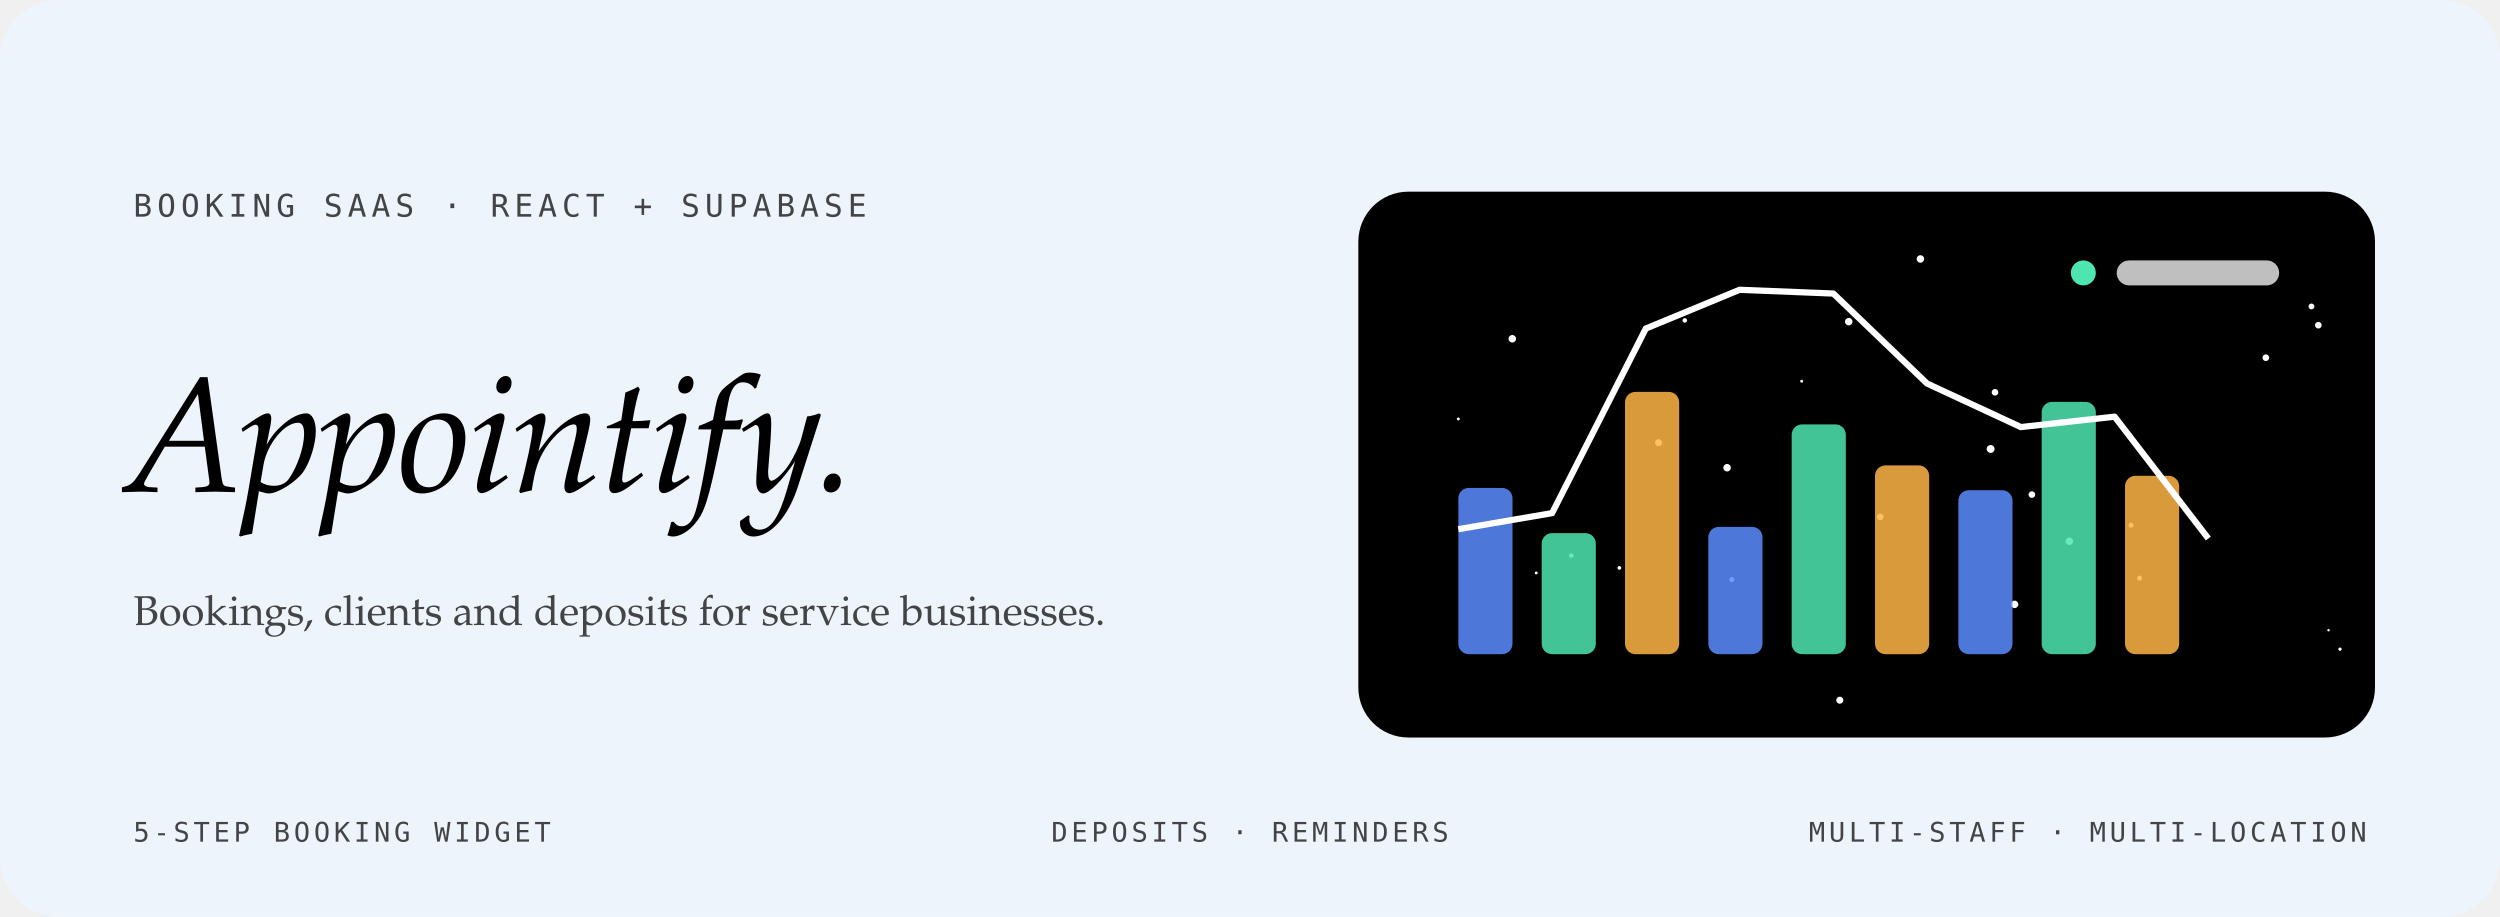
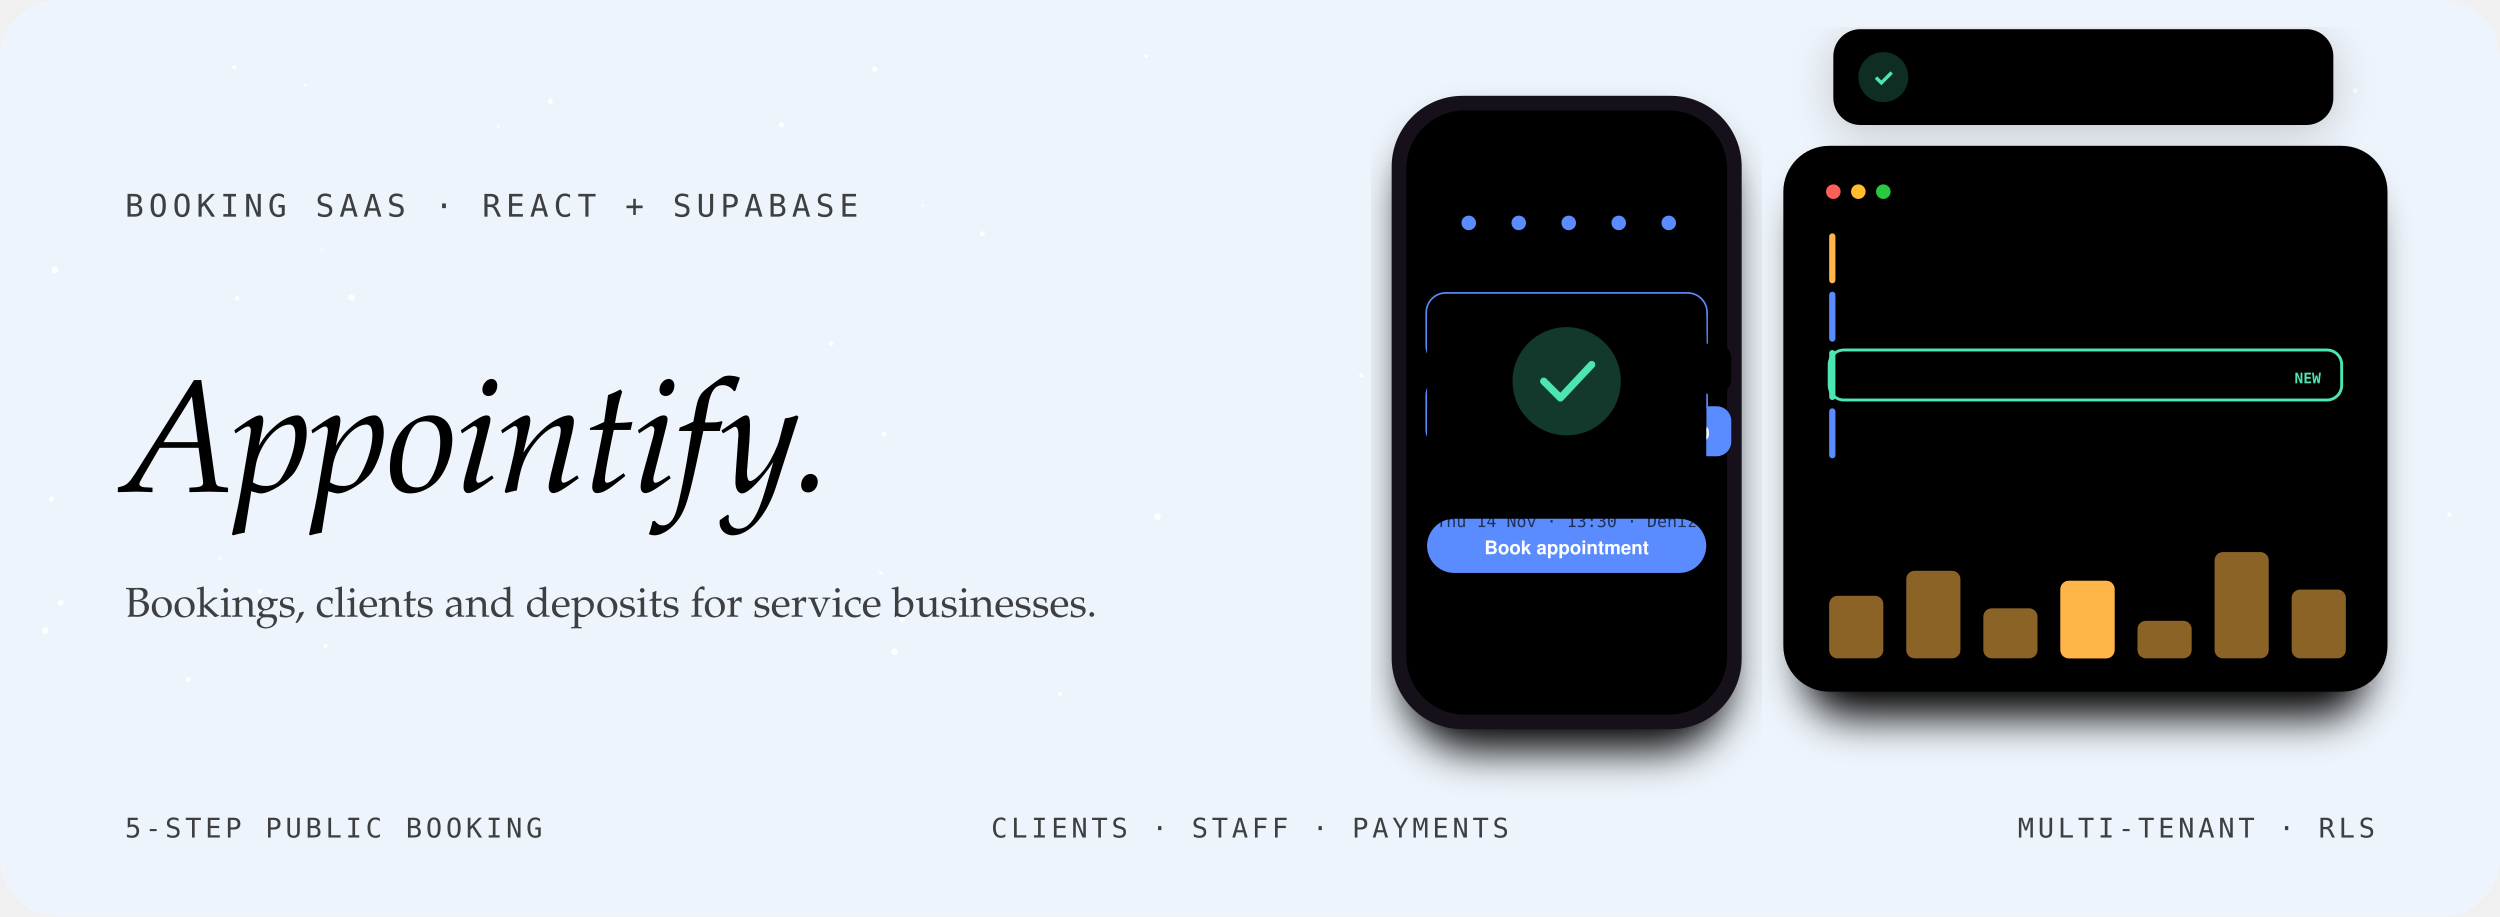
<svg xmlns="http://www.w3.org/2000/svg" viewBox="0 0 1200 440" width="1200" height="440" role="img" aria-label="Appointify — appointment and client portal SaaS">
  <style>
.bg{animation:bg 12s linear infinite}
@keyframes bg{0%,8%{fill:#eef4fb}28%{fill:#2a4170}48%,80%{fill:#070c18}90%,100%{fill:#eef4fb}}
.ink{animation:ink 12s linear infinite}
- @keyframes ink{0%,8%{fill:#15223d}28%{fill:#eef4ff}48%,80%{fill:#e7efff}90%,100%{fill:#15223d}}
+ @keyframes ink{0%,17.5%{fill:#15223d}18.5%,28%{fill:#eef4ff}48%,84.5%{fill:#e7efff}85.5%,100%{fill:#15223d}}
.rule{animation:rule 12s linear infinite}
- @keyframes rule{0%,8%{stroke:#15223d33}28%{stroke:#eef4ff33}48%,80%{stroke:#e7efff33}90%,100%{stroke:#15223d33}}
- .panel{animation:panel 12s linear infinite}
- @keyframes panel{0%,8%{fill:#15223d12}28%{fill:#eef4ff12}48%,80%{fill:#e7efff12}90%,100%{fill:#15223d12}}
- .muted{opacity:.72}
+ @keyframes rule{0%,17.5%{stroke:#15223d33}18.5%,28%{stroke:#eef4ff33}48%,84.5%{stroke:#e7efff33}85.5%,100%{stroke:#15223d33}}
+ .muted{opacity:.74}
.stars{animation:stars 12s linear infinite}
- @keyframes stars{0%,8%{opacity:0}28%{opacity:.25}48%,80%{opacity:.9}90%,100%{opacity:0}}
+ @keyframes stars{0%,8%{opacity:0}28%{opacity:.2}48%,80%{opacity:.85}90%,100%{opacity:0}}
@keyframes tw{0%,100%{opacity:1}50%{opacity:.25}}
- .lit{filter:drop-shadow(0 0 4px currentColor)}
- .pulse{animation:pulse 2.8s ease-in-out infinite;transform-box:fill-box;transform-origin:center}
- @keyframes pulse{0%,100%{transform:scale(1)}50%{transform:scale(1.18)}}
- @keyframes spin{0%{transform:scaleX(1)}50%{transform:scaleX(0)}100%{transform:scaleX(-1)}}
- @keyframes ping{0%{transform:scale(.6);opacity:1}100%{transform:scale(3.2);opacity:0}}
- @keyframes dash{to{stroke-dashoffset:-20}}
- @keyframes grow{0%{transform:scaleY(.08)}35%,80%{transform:scaleY(1)}100%{transform:scaleY(.08)}}
- @keyframes draw{0%{stroke-dashoffset:700}45%,80%{stroke-dashoffset:0}100%{stroke-dashoffset:-700}}
- @keyframes blink{50%{opacity:0}}
- @keyframes feed{0%{transform:translateY(150px);opacity:0}15%{opacity:1}85%{opacity:1}100%{transform:translateY(-30px);opacity:0}}
- @keyframes float{0%,100%{transform:translateY(0)}50%{transform:translateY(-10px)}}
- @keyframes slide{to{transform:translateX(100px)}}
- @keyframes eq{from{transform:scaleY(.15)}to{transform:scaleY(1)}}
- @keyframes drop{0%,6%{transform:scaleY(0);opacity:0}16%,88%{transform:scaleY(1);opacity:1}96%,100%{transform:scaleY(0);opacity:0}}
- @keyframes gauge{0%,10%{stroke-dashoffset:390}40%,85%{stroke-dashoffset:110}100%{stroke-dashoffset:390}}
- @keyframes lift{0%,100%{transform:translateY(0)}50%{transform:translateY(-6px)}}
- @keyframes sweep{0%{transform:skewX(-18deg) translateX(0)}60%,100%{transform:skewX(-18deg) translateX(788px)}}
- 
+ .bezel{animation:bezel 12s linear infinite}
+ @keyframes bezel{0%,8%{fill:#fffaf6}28%{fill:#5a2c45}48%,80%{fill:#20121b}90%,100%{fill:#fffaf6}}
+ .scr{animation:scr 12s linear infinite}
+ @keyframes scr{0%,8%{fill:#fff3ee}28%{fill:#3a1b2c}48%,80%{fill:#140a12}90%,100%{fill:#fff3ee}}
+ .rowbg{animation:rowbg 12s linear infinite}
+ @keyframes rowbg{0%,8%{fill:#2a142010}28%{fill:#fff0f512}48%,80%{fill:#ffffff0c}90%,100%{fill:#2a142010}}
+ .pill{animation:pill 12s linear infinite}
+ @keyframes pill{0%,8%{fill:#2a14200d}28%{fill:#fff0f51a}48%,80%{fill:#ffffff12}90%,100%{fill:#2a14200d}}
+ .toast{animation:toast 12s linear infinite}
+ @keyframes toast{0%,8%{fill:#ffffff}28%{fill:#4a2238}48%,80%{fill:#26121e}90%,100%{fill:#ffffff}}
+ .edge{animation:edge 12s linear infinite}
+ @keyframes edge{0%,8%{stroke:#2a142024}28%{stroke:#fff0f526}48%,80%{stroke:#ffffff1f}90%,100%{stroke:#2a142024}}
+ .shade{animation:shade 12s linear infinite}
+ @keyframes shade{0%,8%{fill-opacity:.10}28%{fill-opacity:.22}48%,80%{fill-opacity:.45}90%,100%{fill-opacity:.10}}
+ .lit{filter:drop-shadow(0 0 3px currentColor)}
+ .caret{animation:blink 1s steps(1) infinite}@keyframes blink{50%{opacity:0}}
+ .ping{animation:ping 1.6s ease-out infinite;transform-box:fill-box;transform-origin:center}@keyframes ping{0%{transform:scale(.5);opacity:.9}100%{transform:scale(2.6);opacity:0}}
+ .spin{animation:spin 8s linear infinite;transform-box:fill-box;transform-origin:center}@keyframes spin{to{transform:rotate(360deg)}}
+ .bob{animation:bob 4s ease-in-out infinite}@keyframes bob{0%,100%{transform:translateY(0)}50%{transform:translateY(-5px)}}
+ .d0{animation:d0 12s cubic-bezier(.3,1.3,.5,1) infinite;transform-box:fill-box;transform-origin:center}
+ @keyframes d0{0%{opacity:0;transform:scale(.85)}0%{opacity:0;transform:scale(.85)}2.9%{opacity:1;transform:none}95%{opacity:1;transform:none}97.9%{opacity:0;transform:scale(.85)}100%{opacity:0;transform:scale(.85)}}
+ .d1{animation:d1 12s cubic-bezier(.3,1.3,.5,1) infinite;transform-box:fill-box;transform-origin:center}
+ @keyframes d1{0%{opacity:0;transform:scale(.85)}13.3%{opacity:0;transform:scale(.85)}16.3%{opacity:1;transform:none}95%{opacity:1;transform:none}97.9%{opacity:0;transform:scale(.85)}100%{opacity:0;transform:scale(.85)}}
+ .d2{animation:d2 12s cubic-bezier(.3,1.3,.5,1) infinite;transform-box:fill-box;transform-origin:center}
+ @keyframes d2{0%{opacity:0;transform:scale(.85)}26.7%{opacity:0;transform:scale(.85)}29.6%{opacity:1;transform:none}95%{opacity:1;transform:none}97.9%{opacity:0;transform:scale(.85)}100%{opacity:0;transform:scale(.85)}}
+ .d3{animation:d3 12s cubic-bezier(.3,1.3,.5,1) infinite;transform-box:fill-box;transform-origin:center}
+ @keyframes d3{0%{opacity:0;transform:scale(.85)}43.3%{opacity:0;transform:scale(.85)}46.3%{opacity:1;transform:none}95%{opacity:1;transform:none}97.9%{opacity:0;transform:scale(.85)}100%{opacity:0;transform:scale(.85)}}
+ .d4{animation:d4 12s cubic-bezier(.3,1.3,.5,1) infinite;transform-box:fill-box;transform-origin:center}
+ @keyframes d4{0%{opacity:0;transform:scale(.85)}55%{opacity:0;transform:scale(.85)}57.9%{opacity:1;transform:none}95%{opacity:1;transform:none}97.9%{opacity:0;transform:scale(.85)}100%{opacity:0;transform:scale(.85)}}
+ @keyframes s1{0%{opacity:0}0%{opacity:0}2.1%{opacity:1}13.3%{opacity:1}15.4%{opacity:0}100%{opacity:0}}
+ @keyframes s2{0%{opacity:0}13.3%{opacity:0}15.4%{opacity:1}26.7%{opacity:1}28.8%{opacity:0}100%{opacity:0}}
+ @keyframes s3{0%{opacity:0}26.7%{opacity:0}28.8%{opacity:1}43.3%{opacity:1}45.4%{opacity:0}100%{opacity:0}}
+ @keyframes s4{0%{opacity:0}43.3%{opacity:0}45.4%{opacity:1}55%{opacity:1}57.1%{opacity:0}100%{opacity:0}}
+ @keyframes s5{0%{opacity:0}55%{opacity:0}57.1%{opacity:1}65%{opacity:1}67.1%{opacity:0}100%{opacity:0}}
+ @keyframes s6{0%{opacity:0}65%{opacity:0}67.1%{opacity:1}95.8%{opacity:1}97.9%{opacity:0}100%{opacity:0}}
+ .sel141{animation:sel141 12s cubic-bezier(.3,1.3,.5,1) infinite}
+ @keyframes sel141{0%{opacity:0;transform:none}6.7%{opacity:0;transform:none}9.6%{opacity:1;transform:none}15%{opacity:1;transform:none}17.9%{opacity:0;transform:none}100%{opacity:0;transform:none}}
+ .sel181{animation:sel181 12s cubic-bezier(.3,1.3,.5,1) infinite}
+ @keyframes sel181{0%{opacity:0;transform:none}20%{opacity:0;transform:none}22.9%{opacity:1;transform:none}28.3%{opacity:1;transform:none}31.3%{opacity:0;transform:none}100%{opacity:0;transform:none}}
+ .slot{animation:slot 12s cubic-bezier(.3,1.3,.5,1) infinite;transform-box:fill-box;transform-origin:center}
+ @keyframes slot{0%{opacity:0;transform:scale(.85)}35%{opacity:0;transform:scale(.85)}37.9%{opacity:1;transform:none}45%{opacity:1;transform:none}47.9%{opacity:0;transform:scale(.85)}100%{opacity:0;transform:scale(.85)}}
+ .new{animation:new 12s cubic-bezier(.3,1.3,.5,1) infinite}
+ @keyframes new{0%{opacity:0;transform:translateY(6px)}68.3%{opacity:0;transform:translateY(6px)}71.2%{opacity:1;transform:none}95%{opacity:1;transform:none}97.9%{opacity:0;transform:translateY(6px)}100%{opacity:0;transform:translateY(6px)}}
+ .grow{animation:grow 12s ease-out infinite;transform-box:fill-box;transform-origin:bottom}
+ @keyframes grow{0%{transform:scaleY(1)}70%{transform:scaleY(1)}76.7%{transform:scaleY(1.35)}95%{transform:scaleY(1.35)}100%{transform:scaleY(1)}}
+ .conf{animation:conf 12s cubic-bezier(.3,1.3,.5,1) infinite}
+ @keyframes conf{0%{opacity:0;transform:translateY(-14px)}66.7%{opacity:0;transform:translateY(-14px)}69.6%{opacity:1;transform:none}90%{opacity:1;transform:none}92.9%{opacity:0;transform:translateY(-14px)}100%{opacity:0;transform:translateY(-14px)}}
@media (prefers-reduced-motion:reduce){*{animation:none!important}}
</style>
  <rect class="bg" width="1200" height="440" rx="28" fill="#eef4fb" />
-   <g font-family="ui-monospace,SFMono-Regular,Menlo,Consolas,monospace" font-size="15" letter-spacing="2.4">
-     <text class="ink muted" x="64" y="104">BOOKING SAAS · REACT + SUPABASE</text>
-   </g>
-   <text class="ink" x="60" y="236" font-family="'Iowan Old Style','Palatino Linotype',Palatino,Georgia,serif" font-style="italic" font-size="78" letter-spacing="-1">Appointify.</text>
-   <text class="ink muted" x="64" y="300" font-family="'Iowan Old Style','Palatino Linotype',Palatino,Georgia,serif" font-size="20">Bookings, clients and deposits for service businesses.</text>
-   <line class="rule" x1="64" y1="372" x2="1136" y2="372" />
+   <g class="stars">
+     <circle cx="375.1" cy="59.9" r="1.2" fill="#fff" style="animation:tw 2s ease-in-out 1.1s infinite" />
+     <circle cx="471.5" cy="112.2" r="1.2" fill="#fff" style="animation:tw 2.4s ease-in-out 0.3s infinite" />
+     <circle cx="900.8" cy="308.5" r="1.5" fill="#fff" style="animation:tw 3s ease-in-out 0.8s infinite" />
+     <circle cx="550.2" cy="27" r="0.8" fill="#fff" style="animation:tw 3.3s ease-in-out 0.5s infinite" />
+     <circle cx="146.4" cy="40.9" r="0.6" fill="#fff" style="animation:tw 2.2s ease-in-out 1.9s infinite" />
+     <circle cx="264.2" cy="48.7" r="1.2" fill="#fff" style="animation:tw 3.5s ease-in-out 1.8s infinite" />
+     <circle cx="124.9" cy="283.8" r="1.1" fill="#fff" style="animation:tw 3.1s ease-in-out 1.6s infinite" />
+     <circle cx="442.9" cy="98.6" r="0.6" fill="#fff" style="animation:tw 2.6s ease-in-out 0.1s infinite" />
+     <circle cx="508.8" cy="333" r="0.9" fill="#fff" style="animation:tw 3.4s ease-in-out 0.9s infinite" />
+     <circle cx="555.6" cy="248" r="1.6" fill="#fff" style="animation:tw 2.1s ease-in-out 1.5s infinite" />
+     <circle cx="424.4" cy="208.3" r="1.2" fill="#fff" style="animation:tw 2.5s ease-in-out 1.6s infinite" />
+     <circle cx="21.7" cy="302.7" r="1.6" fill="#fff" style="animation:tw 3.6s ease-in-out 0s infinite" />
+     <circle cx="433" cy="297.1" r="1.4" fill="#fff" style="animation:tw 3.3s ease-in-out 0.9s infinite" />
+     <circle cx="1175.6" cy="247" r="1" fill="#fff" style="animation:tw 2.4s ease-in-out 0.2s infinite" />
+     <circle cx="29.1" cy="289.3" r="1.4" fill="#fff" style="animation:tw 3.1s ease-in-out 0.9s infinite" />
+     <circle cx="1117.3" cy="169.8" r="0.8" fill="#fff" style="animation:tw 2.1s ease-in-out 0.8s infinite" />
+     <circle cx="398.9" cy="165" r="1.1" fill="#fff" style="animation:tw 1.8s ease-in-out 1.9s infinite" />
+     <circle cx="653.4" cy="180.2" r="1" fill="#fff" style="animation:tw 3.9s ease-in-out 1.7s infinite" />
+     <circle cx="422.6" cy="275" r="0.8" fill="#fff" style="animation:tw 2.7s ease-in-out 1.6s infinite" />
+     <circle cx="90.4" cy="326.2" r="1.2" fill="#fff" style="animation:tw 2.9s ease-in-out 1.5s infinite" />
+     <circle cx="732.3" cy="240" r="1.5" fill="#fff" style="animation:tw 2.3s ease-in-out 1.6s infinite" />
+     <circle cx="26.4" cy="129.6" r="1.6" fill="#fff" style="animation:tw 3.7s ease-in-out 0.3s infinite" />
+     <circle cx="1137.8" cy="328.5" r="0.9" fill="#fff" style="animation:tw 2.8s ease-in-out 1.8s infinite" />
+     <circle cx="1084.6" cy="57.7" r="0.7" fill="#fff" style="animation:tw 3.2s ease-in-out 0.8s infinite" />
+     <circle cx="24.7" cy="239.6" r="1.2" fill="#fff" style="animation:tw 2.7s ease-in-out 2s infinite" />
+     <circle cx="419.9" cy="33.2" r="1.3" fill="#fff" style="animation:tw 3.2s ease-in-out 1.9s infinite" />
+     <circle cx="1025.4" cy="262.3" r="1.6" fill="#fff" style="animation:tw 2s ease-in-out 1.2s infinite" />
+     <circle cx="112.5" cy="32.3" r="1" fill="#fff" style="animation:tw 2.1s ease-in-out 1.8s infinite" />
+     <circle cx="105.8" cy="268" r="0.7" fill="#fff" style="animation:tw 3.3s ease-in-out 0.1s infinite" />
+     <circle cx="1086.1" cy="134.5" r="0.9" fill="#fff" style="animation:tw 2.4s ease-in-out 0.1s infinite" />
+     <circle cx="429.4" cy="312.8" r="1.6" fill="#fff" style="animation:tw 3.6s ease-in-out 1.1s infinite" />
+     <circle cx="168.7" cy="142.9" r="1.5" fill="#fff" style="animation:tw 2.8s ease-in-out 0.8s infinite" />
+     <circle cx="1130.5" cy="43.6" r="1.1" fill="#fff" style="animation:tw 4s ease-in-out 0.5s infinite" />
+     <circle cx="239.2" cy="60.7" r="0.7" fill="#fff" style="animation:tw 2.8s ease-in-out 1.7s infinite" />
+     <circle cx="154.7" cy="120" r="0.5" fill="#fff" style="animation:tw 3s ease-in-out 0.2s infinite" />
+     <circle cx="692.6" cy="333.3" r="1.3" fill="#fff" style="animation:tw 2.3s ease-in-out 1.3s infinite" />
+     <circle cx="790.3" cy="343.9" r="0.7" fill="#fff" style="animation:tw 2.5s ease-in-out 0.3s infinite" />
+     <circle cx="156.2" cy="310" r="1" fill="#fff" style="animation:tw 3.9s ease-in-out 0.2s infinite" />
+     <circle cx="364.9" cy="247.5" r="0.5" fill="#fff" style="animation:tw 2.4s ease-in-out 1.7s infinite" />
+     <circle cx="113.8" cy="143.2" r="1.1" fill="#fff" style="animation:tw 2.3s ease-in-out 0s infinite" />
+   </g>
+   <text class="ink muted" x="60" y="104" font-family="ui-monospace,SFMono-Regular,Menlo,Consolas,monospace" font-size="15" letter-spacing="2.4">BOOKING SAAS · REACT + SUPABASE</text>
+   <text class="ink" x="58" y="236" font-family="'Iowan Old Style','Palatino Linotype',Palatino,Georgia,serif" font-style="italic" font-size="76" letter-spacing="-1">Appointify.</text>
+   <text class="ink muted" x="60" y="296" font-family="'Iowan Old Style','Palatino Linotype',Palatino,Georgia,serif" font-size="20">Bookings, clients and deposits for service businesses.</text>
+   <line class="rule" x1="60" y1="370" x2="1140" y2="370" />
  <g font-family="ui-monospace,SFMono-Regular,Menlo,Consolas,monospace" font-size="13" letter-spacing="1.8">
-     <text class="ink muted" x="64" y="404">5-STEP BOOKING WIDGET</text>
-     <text class="ink muted" x="600" y="404" text-anchor="middle">DEPOSITS · REMINDERS</text>
-     <text class="ink muted" x="1136" y="404" text-anchor="end">MULTI-STAFF · MULTI-LOCATION</text>
-   </g>
-   <rect class="panel rule" x="652" y="92" width="488" height="262" rx="24" />
-   <g class="stars">
-     <circle cx="777.3" cy="272.6" r="0.9" fill="#fff" style="animation:tw 1.9s ease-in-out 0.2s infinite" />
-     <circle cx="725.9" cy="162.6" r="1.8" fill="#fff" style="animation:tw 2.1s ease-in-out 0.2s infinite" />
-     <circle cx="967" cy="290.1" r="1.8" fill="#fff" style="animation:tw 1.8s ease-in-out 1.6s infinite" />
-     <circle cx="902.5" cy="248.1" r="1.6" fill="#fff" style="animation:tw 2.5s ease-in-out 0.5s infinite" />
-     <circle cx="700" cy="201.1" r="0.7" fill="#fff" style="animation:tw 2.6s ease-in-out 1.9s infinite" />
-     <circle cx="831.3" cy="278.2" r="1.2" fill="#fff" style="animation:tw 2.7s ease-in-out 1.4s infinite" />
-     <circle cx="1112.8" cy="156.1" r="1.6" fill="#fff" style="animation:tw 2.4s ease-in-out 1.2s infinite" />
-     <circle cx="957.6" cy="188.3" r="1.6" fill="#fff" style="animation:tw 1.6s ease-in-out 1.7s infinite" />
-     <circle cx="1117.7" cy="302.5" r="0.6" fill="#fff" style="animation:tw 2.5s ease-in-out 1.7s infinite" />
-     <circle cx="1027" cy="277.5" r="1.2" fill="#fff" style="animation:tw 4s ease-in-out 1.4s infinite" />
-     <circle cx="864.8" cy="183" r="0.7" fill="#fff" style="animation:tw 1.6s ease-in-out 1.7s infinite" />
-     <circle cx="1022.9" cy="252.1" r="1.2" fill="#fff" style="animation:tw 3.9s ease-in-out 0.9s infinite" />
-     <circle cx="808.7" cy="153.8" r="1.1" fill="#fff" style="animation:tw 2.4s ease-in-out 0.9s infinite" />
-     <circle cx="921.8" cy="124.3" r="1.8" fill="#fff" style="animation:tw 2.9s ease-in-out 1s infinite" />
-     <circle cx="883.1" cy="336.1" r="1.7" fill="#fff" style="animation:tw 2.4s ease-in-out 1.6s infinite" />
-     <circle cx="796.1" cy="212.5" r="1.7" fill="#fff" style="animation:tw 1.7s ease-in-out 1.9s infinite" />
-     <circle cx="975.3" cy="237.4" r="1.6" fill="#fff" style="animation:tw 3.1s ease-in-out 1.4s infinite" />
-     <circle cx="1087.6" cy="171.7" r="1.6" fill="#fff" style="animation:tw 1.6s ease-in-out 0.7s infinite" />
-     <circle cx="1123.2" cy="311.6" r="0.8" fill="#fff" style="animation:tw 3.9s ease-in-out 1.9s infinite" />
-     <circle cx="829" cy="224.5" r="1.8" fill="#fff" style="animation:tw 3.8s ease-in-out 0.3s infinite" />
-     <circle cx="754.2" cy="266.7" r="1.1" fill="#fff" style="animation:tw 1.6s ease-in-out 1.4s infinite" />
-     <circle cx="955.5" cy="215.5" r="1.9" fill="#fff" style="animation:tw 2.4s ease-in-out 0.1s infinite" />
-     <circle cx="993.3" cy="259.8" r="1.8" fill="#fff" style="animation:tw 3.7s ease-in-out 1.5s infinite" />
-     <circle cx="1109.5" cy="147.1" r="1.4" fill="#fff" style="animation:tw 1.8s ease-in-out 0.1s infinite" />
-     <circle cx="887.4" cy="154.4" r="1.8" fill="#fff" style="animation:tw 1.8s ease-in-out 1.5s infinite" />
-     <circle cx="737.4" cy="275" r="0.7" fill="#fff" style="animation:tw 3.8s ease-in-out 0.7s infinite" />
-   </g>
-   <line x1="690" y1="314" x2="1110" y2="314" class="rule" stroke-width="1.5" />
-   <line x1="690" y1="259" x2="1110" y2="259" class="rule" stroke-dasharray="3 6" />
-   <line x1="690" y1="204" x2="1110" y2="204" class="rule" stroke-dasharray="3 6" />
-   <line x1="690" y1="149" x2="1110" y2="149" class="rule" stroke-dasharray="3 6" />
-   <rect x="700" y="234.2" width="26" height="79.8" rx="5" fill="#5b8cff" fill-opacity=".85" style="animation:grow 3.6s cubic-bezier(.45,.05,.3,1) 0s infinite;transform-origin:0 314px" />
-   <rect x="740" y="255.9" width="26" height="58.1" rx="5" fill="#4ee6b0" fill-opacity=".85" style="animation:grow 3.6s cubic-bezier(.45,.05,.3,1) 0.1s infinite;transform-origin:0 314px" />
-   <rect x="780" y="188.1" width="26" height="125.9" rx="5" fill="#ffb547" fill-opacity=".85" style="animation:grow 3.6s cubic-bezier(.45,.05,.3,1) 0.2s infinite;transform-origin:0 314px" />
-   <rect x="820" y="252.9" width="26" height="61.1" rx="5" fill="#5b8cff" fill-opacity=".85" style="animation:grow 3.6s cubic-bezier(.45,.05,.3,1) 0.4s infinite;transform-origin:0 314px" />
-   <rect x="860" y="203.7" width="26" height="110.3" rx="5" fill="#4ee6b0" fill-opacity=".85" style="animation:grow 3.6s cubic-bezier(.45,.05,.3,1) 0.5s infinite;transform-origin:0 314px" />
-   <rect x="900" y="223.4" width="26" height="90.6" rx="5" fill="#ffb547" fill-opacity=".85" style="animation:grow 3.6s cubic-bezier(.45,.05,.3,1) 0.6s infinite;transform-origin:0 314px" />
-   <rect x="940" y="235.3" width="26" height="78.7" rx="5" fill="#5b8cff" fill-opacity=".85" style="animation:grow 3.6s cubic-bezier(.45,.05,.3,1) 0.7s infinite;transform-origin:0 314px" />
-   <rect x="980" y="192.9" width="26" height="121.1" rx="5" fill="#4ee6b0" fill-opacity=".85" style="animation:grow 3.6s cubic-bezier(.45,.05,.3,1) 0.8s infinite;transform-origin:0 314px" />
-   <rect x="1020" y="228.4" width="26" height="85.6" rx="5" fill="#ffb547" fill-opacity=".85" style="animation:grow 3.6s cubic-bezier(.45,.05,.3,1) 1s infinite;transform-origin:0 314px" />
-   <path d="M 700 254 L 745 246.3 L 790 157.7 L 835 139.1 L 880 140.9 L 925 184.1 L 970 205 L 1015 200 L 1060 258.5" fill="none" stroke="#fff" stroke-width="3" stroke-linejoin="round" stroke-dasharray="700" style="animation:draw 3.6s ease-in-out infinite" />
-   <rect x="980" y="112" width="130" height="38" rx="10" fill="#000" fill-opacity=".28" />
-   <circle cx="1000" cy="131" r="6" fill="#4ee6b0" class="pulse" />
-   <rect x="1016" y="125" width="78" height="12" rx="6" fill="#fff" fill-opacity=".75" />
+     <text class="ink muted" x="60" y="402">5-STEP PUBLIC BOOKING</text>
+     <text class="ink muted" x="600" y="402" text-anchor="middle">CLIENTS · STAFF · PAYMENTS</text>
+     <text class="ink muted" x="1140" y="402" text-anchor="end">MULTI-TENANT · RLS</text>
+   </g>
+   <defs>
+     <filter id="soft" x="-10%" y="-10%" width="120%" height="140%">
+       <feGaussianBlur stdDeviation="10" />
+     </filter>
+   </defs>
+   <rect x="674" y="62" width="156" height="298" rx="34" fill="#000" class="shade" filter="url(#soft)" />
+   <rect x="668" y="46" width="168" height="304" rx="34" fill="#15101a" />
+   <rect class="edge" x="668" y="46" width="168" height="304" rx="34" fill="none" />
+   <rect class="scr" x="675" y="53" width="154" height="290" rx="28" />
+   <rect x="726" y="60" width="52" height="15" rx="7.5" fill="#000" />
+   <text class="ink" x="689" y="91" font-family="-apple-system,BlinkMacSystemFont,'Segoe UI',Helvetica,Arial,sans-serif" font-size="10" font-weight="700">Studio Nane</text>
+   <text class="ink" x="815" y="91" text-anchor="end" font-family="ui-monospace,SFMono-Regular,Menlo,Consolas,monospace" font-size="6" letter-spacing="1" opacity="0.55">/BOOK/NANE</text>
+   <circle cx="705" cy="107" r="3.5" class="edge" fill="none" />
+   <g class="d0">
+     <circle cx="705" cy="107" r="3.5" fill="#5b8cff" />
+   </g>
+   <line x1="711" y1="107" x2="723" y2="107" class="edge" />
+   <circle cx="729" cy="107" r="3.5" class="edge" fill="none" />
+   <g class="d1">
+     <circle cx="729" cy="107" r="3.5" fill="#5b8cff" />
+   </g>
+   <line x1="735" y1="107" x2="747" y2="107" class="edge" />
+   <circle cx="753" cy="107" r="3.5" class="edge" fill="none" />
+   <g class="d2">
+     <circle cx="753" cy="107" r="3.5" fill="#5b8cff" />
+   </g>
+   <line x1="759" y1="107" x2="771" y2="107" class="edge" />
+   <circle cx="777" cy="107" r="3.5" class="edge" fill="none" />
+   <g class="d3">
+     <circle cx="777" cy="107" r="3.5" fill="#5b8cff" />
+   </g>
+   <line x1="783" y1="107" x2="795" y2="107" class="edge" />
+   <circle cx="801" cy="107" r="3.5" class="edge" fill="none" />
+   <g class="d4">
+     <circle cx="801" cy="107" r="3.5" fill="#5b8cff" />
+   </g>
+   <g style="animation:s1 12s linear infinite">
+     <text class="ink" x="689" y="133" text-anchor="start" font-family="ui-monospace,SFMono-Regular,Menlo,Consolas,monospace" font-size="6.5" letter-spacing="1.2" opacity="0.55">CHOOSE A SERVICE</text>
+     <rect class="rowbg" x="685" y="141" width="134" height="34" rx="9" />
+     <g class="sel141">
+       <rect x="685" y="141" width="134" height="34" rx="9" fill="none" stroke="#5b8cff" stroke-width="1.6" />
+     </g>
+     <text class="ink" x="695" y="156" font-family="-apple-system,BlinkMacSystemFont,'Segoe UI',Helvetica,Arial,sans-serif" font-size="9" font-weight="700">Haircut</text>
+     <text class="ink" x="695" y="168" font-family="ui-monospace,SFMono-Regular,Menlo,Consolas,monospace" font-size="7.5" opacity=".6">45 min · ₺450</text>
+     <rect class="rowbg" x="685" y="181" width="134" height="34" rx="9" />
+     <text class="ink" x="695" y="196" font-family="-apple-system,BlinkMacSystemFont,'Segoe UI',Helvetica,Arial,sans-serif" font-size="9" font-weight="700">Beard trim</text>
+     <text class="ink" x="695" y="208" font-family="ui-monospace,SFMono-Regular,Menlo,Consolas,monospace" font-size="7.5" opacity=".6">20 min · ₺200</text>
+     <rect class="rowbg" x="685" y="221" width="134" height="34" rx="9" />
+     <text class="ink" x="695" y="236" font-family="-apple-system,BlinkMacSystemFont,'Segoe UI',Helvetica,Arial,sans-serif" font-size="9" font-weight="700">Cut + colour</text>
+     <text class="ink" x="695" y="248" font-family="ui-monospace,SFMono-Regular,Menlo,Consolas,monospace" font-size="7.5" opacity=".6">120 min · ₺1.400</text>
+   </g>
+   <g style="animation:s2 12s linear infinite">
+     <text class="ink" x="689" y="133" text-anchor="start" font-family="ui-monospace,SFMono-Regular,Menlo,Consolas,monospace" font-size="6.5" letter-spacing="1.2" opacity="0.55">CHOOSE STAFF</text>
+     <rect class="rowbg" x="685" y="141" width="134" height="34" rx="9" />
+     <text class="ink" x="695" y="156" font-family="-apple-system,BlinkMacSystemFont,'Segoe UI',Helvetica,Arial,sans-serif" font-size="9" font-weight="700">Any available</text>
+     <text class="ink" x="695" y="168" font-family="ui-monospace,SFMono-Regular,Menlo,Consolas,monospace" font-size="7.5" opacity=".6">first free slot</text>
+     <rect class="rowbg" x="685" y="181" width="134" height="34" rx="9" />
+     <g class="sel181">
+       <rect x="685" y="181" width="134" height="34" rx="9" fill="none" stroke="#5b8cff" stroke-width="1.6" />
+     </g>
+     <text class="ink" x="695" y="196" font-family="-apple-system,BlinkMacSystemFont,'Segoe UI',Helvetica,Arial,sans-serif" font-size="9" font-weight="700">Deniz</text>
+     <text class="ink" x="695" y="208" font-family="ui-monospace,SFMono-Regular,Menlo,Consolas,monospace" font-size="7.5" opacity=".6">senior stylist</text>
+     <rect class="rowbg" x="685" y="221" width="134" height="34" rx="9" />
+     <text class="ink" x="695" y="236" font-family="-apple-system,BlinkMacSystemFont,'Segoe UI',Helvetica,Arial,sans-serif" font-size="9" font-weight="700">Mert</text>
+     <text class="ink" x="695" y="248" font-family="ui-monospace,SFMono-Regular,Menlo,Consolas,monospace" font-size="7.5" opacity=".6">barber</text>
+   </g>
+   <g style="animation:s3 12s linear infinite">
+     <text class="ink" x="689" y="133" text-anchor="start" font-family="ui-monospace,SFMono-Regular,Menlo,Consolas,monospace" font-size="6.5" letter-spacing="1.2" opacity="0.55">THU 14 NOV · DENIZ</text>
+     <text class="ink" x="689" y="153" font-family="'Iowan Old Style','Palatino Linotype',Palatino,Georgia,serif" font-style="italic" font-size="12">Pick a time</text>
+     <rect x="685" y="165" width="46" height="24" rx="7" class="rowbg" fill="" />
+     <text class="ink" x="708" y="181" text-anchor="middle" font-family="ui-monospace,SFMono-Regular,Menlo,Consolas,monospace" font-size="8.5" opacity="0.9">10:00</text>
+     <rect x="735" y="165" width="46" height="24" rx="7" class="edge" fill="none" />
+     <text class="ink" x="758" y="181" text-anchor="middle" font-family="ui-monospace,SFMono-Regular,Menlo,Consolas,monospace" font-size="8.5" opacity="0.3" text-decoration="line-through">10:30</text>
+     <rect x="785" y="165" width="46" height="24" rx="7" class="rowbg" fill="" />
+     <text class="ink" x="808" y="181" text-anchor="middle" font-family="ui-monospace,SFMono-Regular,Menlo,Consolas,monospace" font-size="8.5" opacity="0.9">11:00</text>
+     <rect x="685" y="195" width="46" height="24" rx="7" class="rowbg" fill="" />
+     <text class="ink" x="708" y="211" text-anchor="middle" font-family="ui-monospace,SFMono-Regular,Menlo,Consolas,monospace" font-size="8.5" opacity="0.9">11:30</text>
+     <rect x="735" y="195" width="46" height="24" rx="7" class="edge" fill="none" />
+     <text class="ink" x="758" y="211" text-anchor="middle" font-family="ui-monospace,SFMono-Regular,Menlo,Consolas,monospace" font-size="8.5" opacity="0.3" text-decoration="line-through">13:00</text>
+     <rect x="785" y="195" width="46" height="24" rx="7" class="edge" fill="none" />
+     <text class="ink" x="808" y="211" text-anchor="middle" font-family="ui-monospace,SFMono-Regular,Menlo,Consolas,monospace" font-size="8.5" opacity="0.3" text-decoration="line-through">13:30</text>
+     <rect x="685" y="225" width="46" height="24" rx="7" class="rowbg" fill="" />
+     <text class="ink" x="708" y="241" text-anchor="middle" font-family="ui-monospace,SFMono-Regular,Menlo,Consolas,monospace" font-size="8.5" opacity="0.9">14:00</text>
+     <rect x="735" y="225" width="46" height="24" rx="7" class="rowbg" fill="" />
+     <text class="ink" x="758" y="241" text-anchor="middle" font-family="ui-monospace,SFMono-Regular,Menlo,Consolas,monospace" font-size="8.5" opacity="0.9">14:30</text>
+     <rect x="785" y="225" width="46" height="24" rx="7" class="edge" fill="none" />
+     <text class="ink" x="808" y="241" text-anchor="middle" font-family="ui-monospace,SFMono-Regular,Menlo,Consolas,monospace" font-size="8.5" opacity="0.3" text-decoration="line-through">15:00</text>
+     <g class="slot">
+       <rect x="785" y="195" width="46" height="24" rx="7" fill="#5b8cff" />
+       <text x="808" y="211" text-anchor="middle" font-family="ui-monospace,SFMono-Regular,Menlo,Consolas,monospace" font-size="8.5" font-weight="700" fill="#fff">13:30</text>
+     </g>
+   </g>
+   <g style="animation:s4 12s linear infinite">
+     <text class="ink" x="689" y="133" text-anchor="start" font-family="ui-monospace,SFMono-Regular,Menlo,Consolas,monospace" font-size="6.5" letter-spacing="1.2" opacity="0.55">YOUR DETAILS</text>
+     <text class="ink" x="689" y="149" text-anchor="start" font-family="ui-monospace,SFMono-Regular,Menlo,Consolas,monospace" font-size="6" letter-spacing="1" opacity="0.55">NAME</text>
+     <rect class="rowbg" x="685" y="154" width="134" height="22" rx="7" />
+     <text class="ink" x="693" y="169" font-family="-apple-system,BlinkMacSystemFont,'Segoe UI',Helvetica,Arial,sans-serif" font-size="8.5">Ada K.</text>
+     <text class="ink" x="689" y="185" text-anchor="start" font-family="ui-monospace,SFMono-Regular,Menlo,Consolas,monospace" font-size="6" letter-spacing="1" opacity="0.55">PHONE</text>
+     <rect class="rowbg" x="685" y="190" width="134" height="22" rx="7" />
+     <text class="ink" x="693" y="205" font-family="-apple-system,BlinkMacSystemFont,'Segoe UI',Helvetica,Arial,sans-serif" font-size="8.5">+90 5•• ••• •• 41</text>
+     <text class="ink" x="689" y="221" text-anchor="start" font-family="ui-monospace,SFMono-Regular,Menlo,Consolas,monospace" font-size="6" letter-spacing="1" opacity="0.55">NOTE</text>
+     <rect class="rowbg" x="685" y="226" width="134" height="22" rx="7" />
+     <text class="ink" x="693" y="241" font-family="-apple-system,BlinkMacSystemFont,'Segoe UI',Helvetica,Arial,sans-serif" font-size="8.5">Short on the sides</text>
+   </g>
+   <g style="animation:s5 12s linear infinite">
+     <text class="ink" x="689" y="133" text-anchor="start" font-family="ui-monospace,SFMono-Regular,Menlo,Consolas,monospace" font-size="6.5" letter-spacing="1.2" opacity="0.55">CONFIRM</text>
+     <rect class="rowbg" x="685" y="143" width="134" height="96" rx="10" />
+     <text class="ink" x="695" y="163" font-family="-apple-system,BlinkMacSystemFont,'Segoe UI',Helvetica,Arial,sans-serif" font-size="8.5">Haircut</text>
+     <text class="ink" x="809" y="163" text-anchor="end" font-family="ui-monospace,SFMono-Regular,Menlo,Consolas,monospace" font-size="8.5" font-weight="700">₺450</text>
+     <text class="ink" x="695" y="183" font-family="-apple-system,BlinkMacSystemFont,'Segoe UI',Helvetica,Arial,sans-serif" font-size="8.5">Deniz</text>
+     <text class="ink" x="809" y="183" text-anchor="end" font-family="ui-monospace,SFMono-Regular,Menlo,Consolas,monospace" font-size="8.5" font-weight="700">45 min</text>
+     <text class="ink" x="695" y="203" font-family="-apple-system,BlinkMacSystemFont,'Segoe UI',Helvetica,Arial,sans-serif" font-size="8.5">Thu 14 Nov</text>
+     <text class="ink" x="809" y="203" text-anchor="end" font-family="ui-monospace,SFMono-Regular,Menlo,Consolas,monospace" font-size="8.5" font-weight="700">13:30</text>
+     <text class="ink" x="695" y="223" font-family="-apple-system,BlinkMacSystemFont,'Segoe UI',Helvetica,Arial,sans-serif" font-size="8.5">Deposit 25 %</text>
+     <text class="ink" x="809" y="223" text-anchor="end" font-family="ui-monospace,SFMono-Regular,Menlo,Consolas,monospace" font-size="8.5" font-weight="700">₺112,50</text>
+     <rect x="685" y="249" width="134" height="26" rx="13" fill="#5b8cff" />
+     <text x="752" y="266" text-anchor="middle" font-family="-apple-system,BlinkMacSystemFont,'Segoe UI',Helvetica,Arial,sans-serif" font-size="9" font-weight="700" fill="#fff">Book appointment</text>
+   </g>
+   <g style="animation:s6 12s linear infinite">
+     <circle cx="752" cy="183" r="26" fill="#4ee6b0" fill-opacity=".25" />
+     <path d="M 741 183 l 8 8 l 15 -16" fill="none" stroke="#4ee6b0" stroke-width="3.5" stroke-linecap="round" stroke-linejoin="round" />
+     <text class="ink" x="752" y="235" text-anchor="middle" font-family="'Iowan Old Style','Palatino Linotype',Palatino,Georgia,serif" font-style="italic" font-size="14">You're booked</text>
+     <text class="ink" x="752" y="253" text-anchor="middle" font-family="ui-monospace,SFMono-Regular,Menlo,Consolas,monospace" font-size="8" opacity=".65">Thu 14 Nov · 13:30 · Deniz</text>
+   </g>
+   <rect x="866" y="88" width="270" height="256" rx="22" fill="#000" class="shade" filter="url(#soft)" />
+   <rect class="bezel" x="856" y="70" width="290" height="262" rx="22" />
+   <rect class="edge" x="856" y="70" width="290" height="262" rx="22" fill="none" />
+   <rect class="scr" x="866" y="80" width="270" height="242" rx="14" />
+   <circle cx="880" cy="92" r="3.5" fill="#ff5f57" />
+   <circle cx="892" cy="92" r="3.5" fill="#febc2e" />
+   <circle cx="904" cy="92" r="3.5" fill="#28c840" />
+   <text class="ink" x="912" y="95" text-anchor="start" font-family="ui-monospace,SFMono-Regular,Menlo,Consolas,monospace" font-size="7" letter-spacing="1.2" opacity="0.7">DASHBOARD · TODAY</text>
+   <rect class="rowbg" x="878" y="112" width="246" height="24" rx="7" />
+   <rect x="878" y="112" width="3" height="24" rx="1.5" fill="#ffb547" />
+   <text class="ink" x="888" y="128" font-family="ui-monospace,SFMono-Regular,Menlo,Consolas,monospace" font-size="8" font-weight="700">10:00</text>
+   <text class="ink" x="924" y="128" font-family="-apple-system,BlinkMacSystemFont,'Segoe UI',Helvetica,Arial,sans-serif" font-size="8.5">Beard trim · Mert</text>
+   <rect class="rowbg" x="878" y="140" width="246" height="24" rx="7" />
+   <rect x="878" y="140" width="3" height="24" rx="1.5" fill="#5b8cff" />
+   <text class="ink" x="888" y="156" font-family="ui-monospace,SFMono-Regular,Menlo,Consolas,monospace" font-size="8" font-weight="700">11:30</text>
+   <text class="ink" x="924" y="156" font-family="-apple-system,BlinkMacSystemFont,'Segoe UI',Helvetica,Arial,sans-serif" font-size="8.5">Haircut · Deniz</text>
+   <rect class="rowbg" x="878" y="196" width="246" height="24" rx="7" />
+   <rect x="878" y="196" width="3" height="24" rx="1.5" fill="#5b8cff" />
+   <text class="ink" x="888" y="212" font-family="ui-monospace,SFMono-Regular,Menlo,Consolas,monospace" font-size="8" font-weight="700">15:00</text>
+   <text class="ink" x="924" y="212" font-family="-apple-system,BlinkMacSystemFont,'Segoe UI',Helvetica,Arial,sans-serif" font-size="8.5">Cut + colour · Deniz</text>
+   <g class="new">
+     <rect class="rowbg" x="878" y="168" width="246" height="24" rx="7" />
+     <rect x="878" y="168" width="246" height="24" rx="7" fill="none" stroke="#4ee6b0" stroke-width="1.4" />
+     <rect x="878" y="168" width="3" height="24" rx="1.5" fill="#4ee6b0" />
+     <text class="ink" x="888" y="184" font-family="ui-monospace,SFMono-Regular,Menlo,Consolas,monospace" font-size="8" font-weight="700">13:30</text>
+     <text class="ink" x="924" y="184" font-family="-apple-system,BlinkMacSystemFont,'Segoe UI',Helvetica,Arial,sans-serif" font-size="8.5">Haircut · Ada K.</text>
+     <text x="1114" y="184" text-anchor="end" font-family="ui-monospace,SFMono-Regular,Menlo,Consolas,monospace" font-size="7" font-weight="700" fill="#4ee6b0">NEW</text>
+   </g>
+   <text class="ink" x="878" y="246" text-anchor="start" font-family="ui-monospace,SFMono-Regular,Menlo,Consolas,monospace" font-size="6.5" letter-spacing="1.2" opacity="0.55">REVENUE · THIS WEEK</text>
+   <rect x="878" y="286" width="26" height="30" rx="4" fill="#ffb547" fill-opacity=".55" />
+   <rect x="915" y="274" width="26" height="42" rx="4" fill="#ffb547" fill-opacity=".55" />
+   <rect x="952" y="292" width="26" height="24" rx="4" fill="#ffb547" fill-opacity=".55" />
+   <rect x="989" y="278.8" width="26" height="37.2" rx="4" fill="#ffb547" fill-opacity=".55" />
+   <rect x="1026" y="298" width="26" height="18" rx="4" fill="#ffb547" fill-opacity=".55" />
+   <rect x="1063" y="265" width="26" height="51" rx="4" fill="#ffb547" fill-opacity=".55" />
+   <rect x="1100" y="283" width="26" height="33" rx="4" fill="#ffb547" fill-opacity=".55" />
+   <rect class="grow" x="989" y="278.8" width="26" height="37.2" rx="4" fill="#ffb547" />
+   <g class="conf">
+     <rect x="880" y="18" width="240" height="46" rx="13" fill="#000" fill-opacity=".18" filter="url(#soft)" />
+     <rect class="toast" x="880" y="14" width="240" height="46" rx="13" />
+     <rect class="edge" x="880" y="14" width="240" height="46" rx="13" fill="none" />
+     <circle cx="904" cy="37" r="12" fill="#4ee6b0" fill-opacity=".2" />
+     <text x="904" y="41.5" text-anchor="middle" font-family="-apple-system,BlinkMacSystemFont,'Segoe UI',Helvetica,Arial,sans-serif" font-size="12" font-weight="700" fill="#4ee6b0">✓</text>
+     <text class="ink" x="924" y="33" font-family="-apple-system,BlinkMacSystemFont,'Segoe UI',Helvetica,Arial,sans-serif" font-size="11.5" font-weight="700">New booking · 13:30</text>
+     <text class="ink" x="924" y="48" font-family="ui-monospace,SFMono-Regular,Menlo,Consolas,monospace" font-size="9.5" opacity=".75">Ada K. · haircut with Deniz</text>
+   </g>
</svg>
